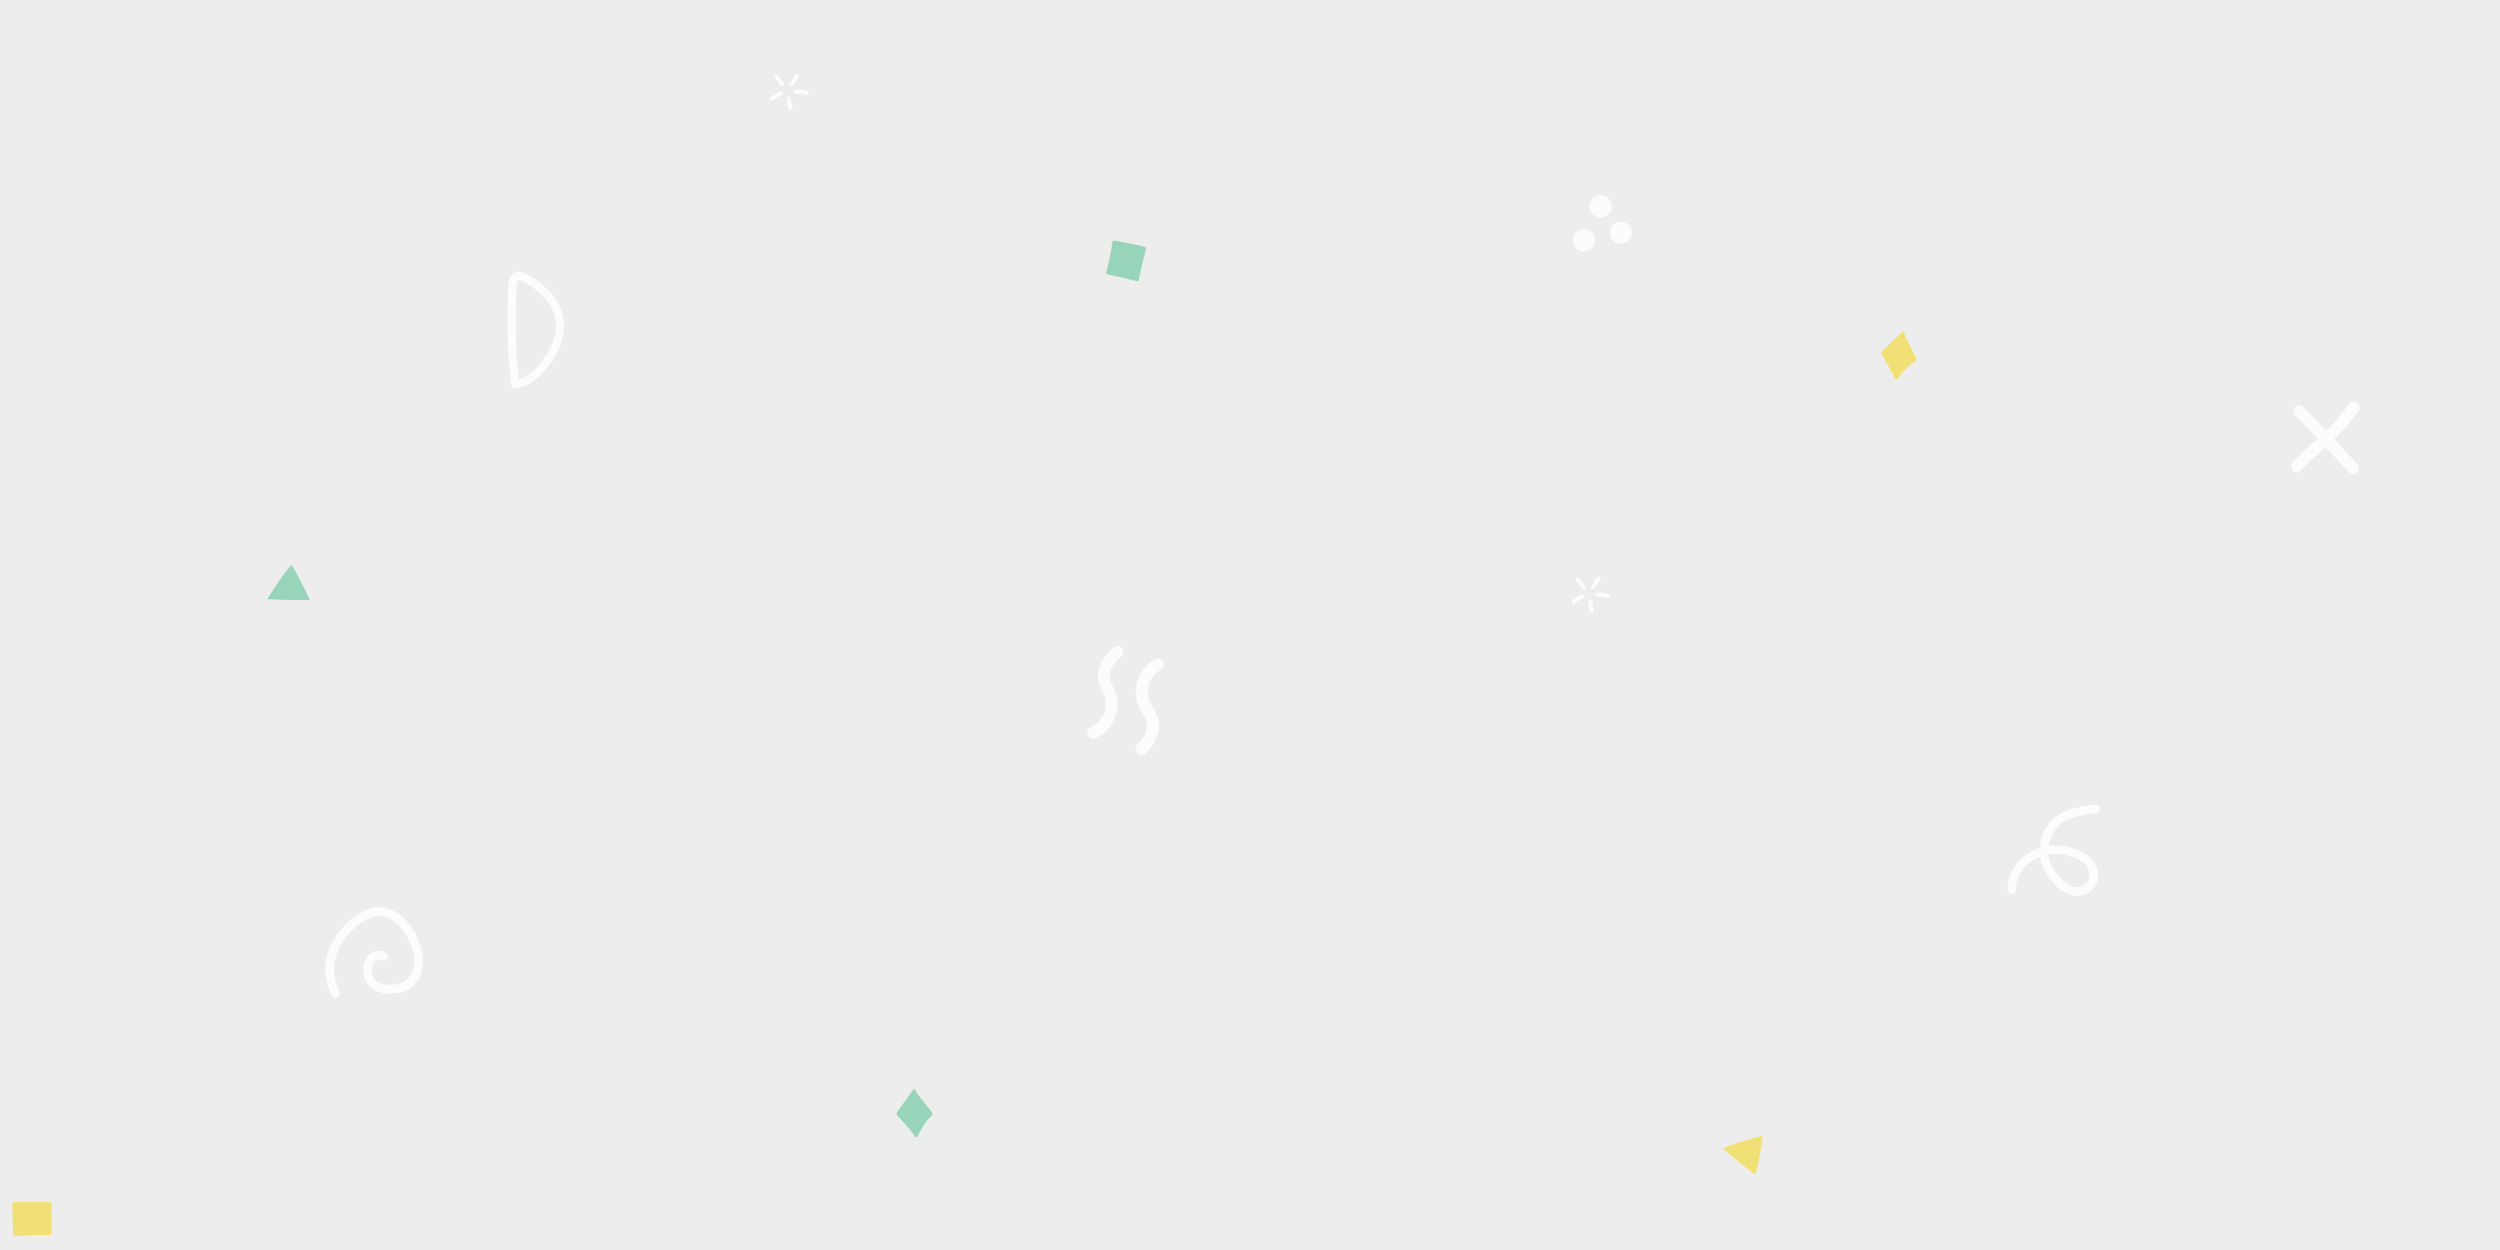
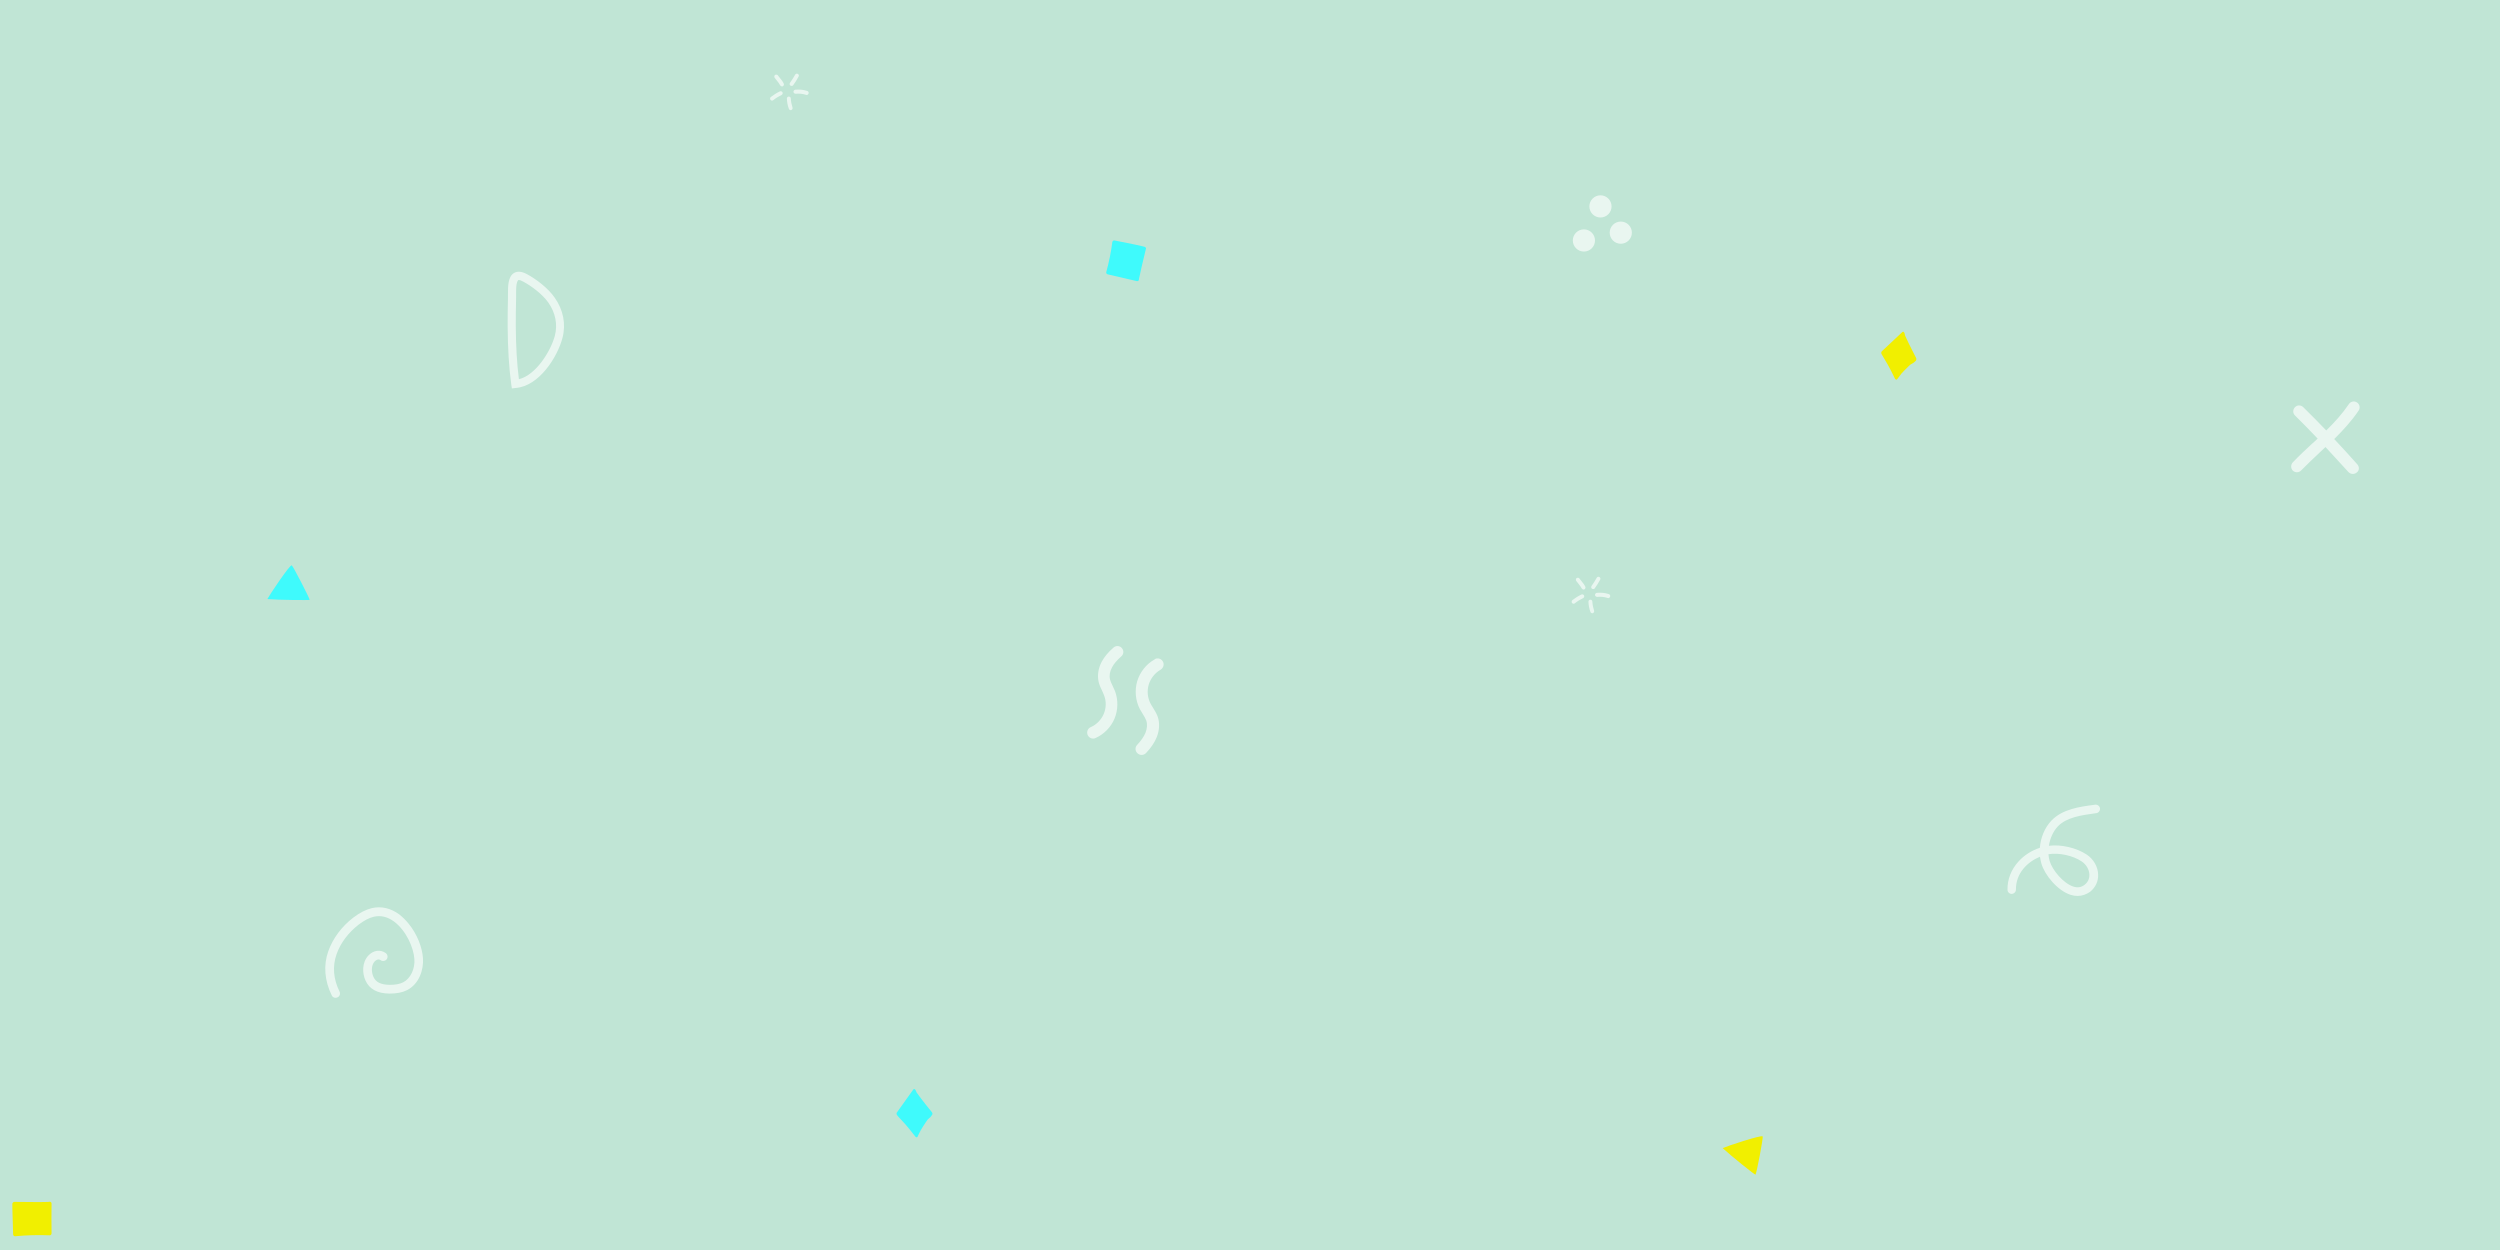
- <svg xmlns="http://www.w3.org/2000/svg" width="763" height="381.5" viewBox="0 0 1600 800">
-   <rect fill="#EDEDED" width="1600" height="800" />
-   <path fill="#F1E076" d="M1102.5 734.8c2.5-1.2 24.8-8.6 25.6-7.5.5.7-3.9 23.8-4.6 24.5C1123.3 752.1 1107.5 739.5 1102.5 734.8zM1226.3 229.1c0-.1-4.9-9.4-7-14.2-.1-.3-.3-1.1-.4-1.6-.1-.4-.3-.7-.6-.9-.3-.2-.6-.1-.8.1l-13.1 12.3c0 0 0 0 0 0-.2.2-.3.5-.4.8 0 .3 0 .7.2 1 .1.1 1.4 2.5 2.1 3.6 2.4 3.7 6.5 12.1 6.5 12.2.2.3.4.5.7.6.3 0 .5-.1.7-.3 0 0 1.8-2.5 2.7-3.6 1.5-1.6 3-3.2 4.6-4.7 1.2-1.2 1.6-1.4 2.1-1.6.5-.3 1.1-.5 2.5-1.9C1226.5 230.4 1226.6 229.6 1226.3 229.1zM33 770.3C33 770.3 33 770.3 33 770.3c0-.7-.5-1.2-1.2-1.2-.1 0-.3 0-.4.1-1.6.2-14.3.1-22.2 0-.3 0-.6.1-.9.4-.2.2-.4.5-.4.9 0 .2 0 4.9.1 5.9l.4 13.6c0 .3.2.6.4.9.2.2.5.3.8.3 0 0 .1 0 .1 0 7.3-.7 14.7-.9 22-.6.3 0 .7-.1.9-.3.2-.2.4-.6.4-.9C32.9 783.3 32.9 776.2 33 770.3z" />
-   <path fill="#97D4B9" d="M171.1 383.4c1.3-2.5 14.3-22 15.6-21.6.8.3 11.5 21.2 11.5 22.1C198.1 384.2 177.9 384 171.1 383.4zM596.4 711.8c-.1-.1-6.7-8.2-9.7-12.5-.2-.3-.5-1-.7-1.5-.2-.4-.4-.7-.7-.8-.3-.1-.6 0-.8.3L574 712c0 0 0 0 0 0-.2.2-.2.5-.2.9 0 .3.2.7.4.9.1.1 1.8 2.2 2.8 3.1 3.1 3.1 8.8 10.5 8.9 10.6.2.3.5.4.8.4.3 0 .5-.2.6-.5 0 0 1.2-2.8 2-4.1 1.1-1.9 2.3-3.7 3.5-5.5.9-1.4 1.3-1.7 1.7-2 .5-.4 1-.7 2.1-2.4C596.9 713.1 596.8 712.3 596.4 711.8zM727.5 179.9C727.5 179.9 727.5 179.9 727.5 179.9c.6.2 1.3-.2 1.4-.8 0-.1 0-.2 0-.4.2-1.4 2.8-12.6 4.5-19.5.1-.3 0-.6-.2-.8-.2-.3-.5-.4-.8-.5-.2 0-4.7-1.1-5.7-1.3l-13.4-2.7c-.3-.1-.7 0-.9.2-.2.2-.4.4-.5.6 0 0 0 .1 0 .1-.8 6.5-2.2 13.1-3.9 19.4-.1.3 0 .6.2.9.2.3.5.4.8.5C714.8 176.9 721.7 178.5 727.5 179.9zM728.5 178.1c-.1-.1-.2-.2-.4-.2C728.3 177.9 728.4 178 728.5 178.1z" />
-   <g fill-opacity="0.83" fill="#FFF">
+ <svg xmlns="http://www.w3.org/2000/svg" width="867" height="433.5" viewBox="0 0 1600 800">
+   <rect fill="#C0E5D5" width="1600" height="800" />
+   <path fill="#F1EF00" d="M1102.5 734.8c2.5-1.2 24.8-8.6 25.6-7.5.5.7-3.9 23.8-4.6 24.5C1123.3 752.1 1107.5 739.5 1102.5 734.8zM1226.3 229.1c0-.1-4.9-9.4-7-14.2-.1-.3-.3-1.1-.4-1.6-.1-.4-.3-.7-.6-.9-.3-.2-.6-.1-.8.1l-13.1 12.3c0 0 0 0 0 0-.2.2-.3.5-.4.8 0 .3 0 .7.2 1 .1.1 1.4 2.5 2.1 3.6 2.4 3.7 6.5 12.1 6.5 12.2.2.3.4.5.7.6.3 0 .5-.1.7-.3 0 0 1.8-2.5 2.7-3.6 1.5-1.6 3-3.2 4.6-4.7 1.2-1.2 1.6-1.4 2.1-1.6.5-.3 1.1-.5 2.5-1.9C1226.5 230.4 1226.6 229.6 1226.3 229.1zM33 770.3C33 770.3 33 770.3 33 770.3c0-.7-.5-1.2-1.2-1.2-.1 0-.3 0-.4.1-1.6.2-14.3.1-22.2 0-.3 0-.6.1-.9.4-.2.2-.4.5-.4.9 0 .2 0 4.9.1 5.9l.4 13.6c0 .3.2.6.4.9.2.2.5.3.8.3 0 0 .1 0 .1 0 7.3-.7 14.7-.9 22-.6.3 0 .7-.1.9-.3.2-.2.4-.6.4-.9C32.9 783.3 32.9 776.2 33 770.3z" />
+   <path fill="#3FFAFC" d="M171.1 383.4c1.3-2.5 14.3-22 15.6-21.6.8.3 11.5 21.2 11.5 22.1C198.1 384.2 177.9 384 171.1 383.4zM596.4 711.8c-.1-.1-6.7-8.2-9.7-12.5-.2-.3-.5-1-.7-1.5-.2-.4-.4-.7-.7-.8-.3-.1-.6 0-.8.3L574 712c0 0 0 0 0 0-.2.2-.2.5-.2.9 0 .3.2.7.4.9.1.1 1.8 2.2 2.8 3.1 3.1 3.1 8.8 10.5 8.9 10.6.2.3.5.4.8.4.3 0 .5-.2.6-.5 0 0 1.2-2.8 2-4.1 1.1-1.9 2.3-3.7 3.5-5.5.9-1.4 1.3-1.7 1.7-2 .5-.4 1-.7 2.1-2.4C596.9 713.1 596.8 712.3 596.4 711.8zM727.5 179.9C727.5 179.9 727.5 179.9 727.5 179.9c.6.2 1.3-.2 1.4-.8 0-.1 0-.2 0-.4.2-1.4 2.8-12.6 4.5-19.5.1-.3 0-.6-.2-.8-.2-.3-.5-.4-.8-.5-.2 0-4.7-1.1-5.7-1.3l-13.4-2.7c-.3-.1-.7 0-.9.2-.2.2-.4.4-.5.6 0 0 0 .1 0 .1-.8 6.5-2.2 13.1-3.9 19.4-.1.3 0 .6.2.9.2.3.5.4.8.5C714.8 176.9 721.7 178.5 727.5 179.9zM728.5 178.1c-.1-.1-.2-.2-.4-.2C728.3 177.9 728.4 178 728.5 178.1z" />
+   <g fill-opacity="0.65" fill="#FFF">
    <path d="M699.6 472.7c-1.5 0-2.8-.8-3.5-2.3-.8-1.9 0-4.2 1.9-5 3.7-1.6 6.8-4.7 8.4-8.5 1.6-3.8 1.7-8.1.2-11.9-.3-.9-.8-1.8-1.2-2.8-.8-1.7-1.8-3.7-2.3-5.9-.9-4.1-.2-8.6 2-12.8 1.7-3.1 4.1-6.1 7.6-9.1 1.6-1.4 4-1.2 5.3.4 1.4 1.6 1.2 4-.4 5.3-2.8 2.5-4.7 4.7-5.9 7-1.4 2.6-1.9 5.3-1.3 7.6.3 1.4 1 2.8 1.7 4.3.5 1.1 1 2.2 1.5 3.3 2.1 5.6 2 12-.3 17.6-2.3 5.5-6.8 10.1-12.3 12.5C700.6 472.6 700.1 472.7 699.6 472.7zM740.4 421.4c1.5-.2 3 .5 3.8 1.9 1.1 1.8.4 4.2-1.4 5.3-3.7 2.1-6.4 5.6-7.6 9.5-1.2 4-.8 8.4 1.1 12.1.4.9 1 1.7 1.6 2.7 1 1.7 2.2 3.5 3 5.7 1.4 4 1.2 8.7-.6 13.2-1.4 3.4-3.5 6.6-6.8 10.1-1.5 1.6-3.9 1.7-5.5.2-1.6-1.4-1.7-3.9-.2-5.4 2.6-2.8 4.3-5.3 5.3-7.7 1.1-2.8 1.3-5.6.5-7.9-.5-1.3-1.3-2.7-2.2-4.1-.6-1-1.3-2.1-1.9-3.2-2.8-5.4-3.4-11.9-1.7-17.8 1.8-5.9 5.8-11 11.2-14C739.4 421.6 739.9 421.4 740.4 421.4zM261.3 590.9c5.7 6.8 9 15.7 9.4 22.4.5 7.3-2.4 16.4-10.2 20.4-3 1.5-6.7 2.2-11.2 2.2-7.9-.1-12.9-2.9-15.4-8.4-2.1-4.7-2.3-11.4 1.8-15.9 3.2-3.5 7.8-4.1 11.2-1.6 1.2.9 1.5 2.7.6 3.9-.9 1.2-2.7 1.5-3.9.6-1.8-1.3-3.6.6-3.8.8-2.4 2.6-2.1 7-.8 9.9 1.5 3.4 4.7 5 10.4 5.1 3.6 0 6.4-.5 8.6-1.6 4.7-2.4 7.7-8.6 7.2-15-.5-7.3-5.3-18.2-13-23.9-4.2-3.1-8.5-4.1-12.9-3.1-3.1.7-6.2 2.4-9.7 5-6.6 5.1-11.7 11.8-14.2 19-2.7 7.7-2.1 15.8 1.9 23.9.7 1.4.1 3.1-1.3 3.7-1.4.7-3.1.1-3.7-1.3-4.6-9.4-5.4-19.2-2.2-28.2 2.9-8.2 8.6-15.9 16.1-21.6 4.1-3.1 8-5.1 11.8-6 6-1.4 12 0 17.5 4C257.6 586.9 259.6 588.8 261.3 590.9z" />
    <circle cx="1013.7" cy="153.9" r="7.1" />
    <circle cx="1024.3" cy="132.1" r="7.1" />
    <circle cx="1037.3" cy="148.9" r="7.1" />
    <path d="M1508.7 297.2c-4.8-5.4-9.7-10.8-14.8-16.2 5.6-5.6 11.1-11.5 15.6-18.2 1.2-1.7.7-4.1-1-5.2-1.7-1.2-4.1-.7-5.2 1-4.2 6.2-9.1 11.6-14.5 16.9-4.8-5-9.7-10-14.7-14.9-1.5-1.5-3.9-1.5-5.3 0-1.5 1.5-1.5 3.9 0 5.3 4.9 4.8 9.7 9.8 14.5 14.8-1.1 1.1-2.3 2.2-3.5 3.2-4.1 3.8-8.4 7.8-12.4 12-1.4 1.5-1.4 3.8 0 5.3 0 0 0 0 0 0 1.5 1.4 3.9 1.4 5.3-.1 3.9-4 8.1-7.9 12.1-11.7 1.2-1.1 2.3-2.2 3.5-3.3 4.9 5.3 9.8 10.6 14.6 15.9.1.1.1.1.2.2 1.4 1.4 3.7 1.5 5.2.2C1510 301.2 1510.1 298.8 1508.7 297.2zM327.6 248.6l-.4-2.6c-1.5-11.1-2.2-23.2-2.3-37 0-5.5 0-11.5.2-18.5 0-.7 0-1.5 0-2.3 0-5 0-11.2 3.9-13.5 2.2-1.3 5.1-1 8.5.9 5.7 3.1 13.2 8.7 17.5 14.9 5.5 7.8 7.3 16.9 5 25.7-3.2 12.3-15 31-30 32.1L327.6 248.6zM332.1 179.2c-.2 0-.3 0-.4.1-.1.1-.7.5-1.1 2.7-.3 1.9-.3 4.2-.3 6.3 0 .8 0 1.7 0 2.4-.2 6.9-.2 12.8-.2 18.3.1 12.5.7 23.5 2 33.7 11-2.7 20.4-18.1 23-27.8 1.9-7.2.4-14.8-4.2-21.3l0 0C347 188.1 340 183 335 180.3 333.6 179.5 332.6 179.2 332.1 179.2zM516.3 60.8c-.1 0-.2 0-.4-.1-2.4-.7-4-.9-6.7-.7-.7 0-1.3-.5-1.4-1.2 0-.7.5-1.3 1.2-1.4 3.1-.2 4.9 0 7.6.8.7.2 1.1.9.9 1.6C517.3 60.4 516.8 60.8 516.3 60.8zM506.1 70.5c-.5 0-1-.3-1.2-.8-.8-2.1-1.2-4.3-1.3-6.6 0-.7.5-1.3 1.2-1.3.7 0 1.3.5 1.3 1.2.1 2 .5 3.9 1.1 5.8.2.7-.1 1.4-.8 1.6C506.4 70.5 506.2 70.5 506.1 70.5zM494.1 64.4c-.4 0-.8-.2-1-.5-.4-.6-.3-1.4.2-1.8 1.8-1.4 3.7-2.6 5.8-3.6.6-.3 1.4 0 1.7.6.3.6 0 1.4-.6 1.7-1.9.9-3.7 2-5.3 3.3C494.7 64.3 494.4 64.4 494.1 64.4zM500.5 55.3c-.5 0-.9-.3-1.2-.7-.5-1-1.2-1.9-2.4-3.4-.3-.4-.7-.9-1.1-1.4-.4-.6-.3-1.4.2-1.8.6-.4 1.4-.3 1.8.2.4.5.8 1 1.1 1.4 1.3 1.6 2.1 2.6 2.7 3.9.3.6 0 1.4-.6 1.7C500.9 55.3 500.7 55.3 500.5 55.3zM506.7 55c-.3 0-.5-.1-.8-.2-.6-.4-.7-1.2-.3-1.8 1.2-1.7 2.3-3.4 3.3-5.2.3-.6 1.1-.9 1.7-.5.6.3.9 1.1.5 1.7-1 1.9-2.2 3.8-3.5 5.6C507.4 54.8 507.1 55 506.7 55zM1029.3 382.8c-.1 0-.2 0-.4-.1-2.4-.7-4-.9-6.7-.7-.7 0-1.3-.5-1.4-1.2 0-.7.5-1.3 1.2-1.4 3.1-.2 4.9 0 7.6.8.7.2 1.1.9.9 1.6C1030.3 382.4 1029.8 382.8 1029.3 382.8zM1019.1 392.5c-.5 0-1-.3-1.2-.8-.8-2.1-1.2-4.3-1.3-6.6 0-.7.5-1.3 1.2-1.3.7 0 1.3.5 1.3 1.2.1 2 .5 3.9 1.1 5.8.2.7-.1 1.4-.8 1.6C1019.4 392.5 1019.2 392.5 1019.1 392.5zM1007.1 386.4c-.4 0-.8-.2-1-.5-.4-.6-.3-1.4.2-1.8 1.8-1.4 3.7-2.6 5.8-3.6.6-.3 1.4 0 1.7.6.3.6 0 1.4-.6 1.7-1.9.9-3.7 2-5.3 3.3C1007.7 386.3 1007.4 386.4 1007.1 386.4zM1013.5 377.3c-.5 0-.9-.3-1.2-.7-.5-1-1.2-1.9-2.4-3.4-.3-.4-.7-.9-1.1-1.4-.4-.6-.3-1.4.2-1.8.6-.4 1.4-.3 1.8.2.4.5.8 1 1.1 1.4 1.3 1.6 2.1 2.6 2.7 3.9.3.6 0 1.4-.6 1.7C1013.9 377.3 1013.7 377.3 1013.5 377.3zM1019.7 377c-.3 0-.5-.1-.8-.2-.6-.4-.7-1.2-.3-1.8 1.2-1.7 2.3-3.4 3.3-5.2.3-.6 1.1-.9 1.7-.5.6.3.9 1.1.5 1.7-1 1.9-2.2 3.8-3.5 5.6C1020.4 376.8 1020.1 377 1019.7 377zM1329.7 573.4c-1.4 0-2.9-.2-4.5-.7-8.4-2.7-16.6-12.7-18.7-20-.4-1.4-.7-2.9-.9-4.4-8.1 3.3-15.5 10.6-15.4 21 0 1.5-1.2 2.7-2.7 2.8 0 0 0 0 0 0-1.5 0-2.7-1.2-2.7-2.7-.1-6.7 2.4-12.9 7-18 3.6-4 8.4-7.1 13.7-8.8.5-6.5 3.1-12.9 7.4-17.4 7-7.4 18.2-8.9 27.3-10.1l.7-.1c1.5-.2 2.9.9 3.1 2.3.2 1.5-.9 2.9-2.3 3.1l-.7.1c-8.6 1.2-18.4 2.5-24 8.4-3 3.2-5 7.7-5.7 12.4 7.9-1 17.7 1.3 24.3 5.7 4.3 2.9 7.1 7.8 7.2 12.7.2 4.3-1.7 8.3-5.2 11.1C1335.2 572.4 1332.6 573.4 1329.7 573.4zM1311 546.7c.1 1.5.4 3 .8 4.4 1.7 5.8 8.7 14.2 15.1 16.3 2.8.9 5.1.5 7.2-1.1 2.7-2.1 3.2-4.8 3.1-6.6-.1-3.2-2-6.4-4.8-8.3C1326.7 547.5 1317.7 545.6 1311 546.7z" />
  </g>
</svg>
